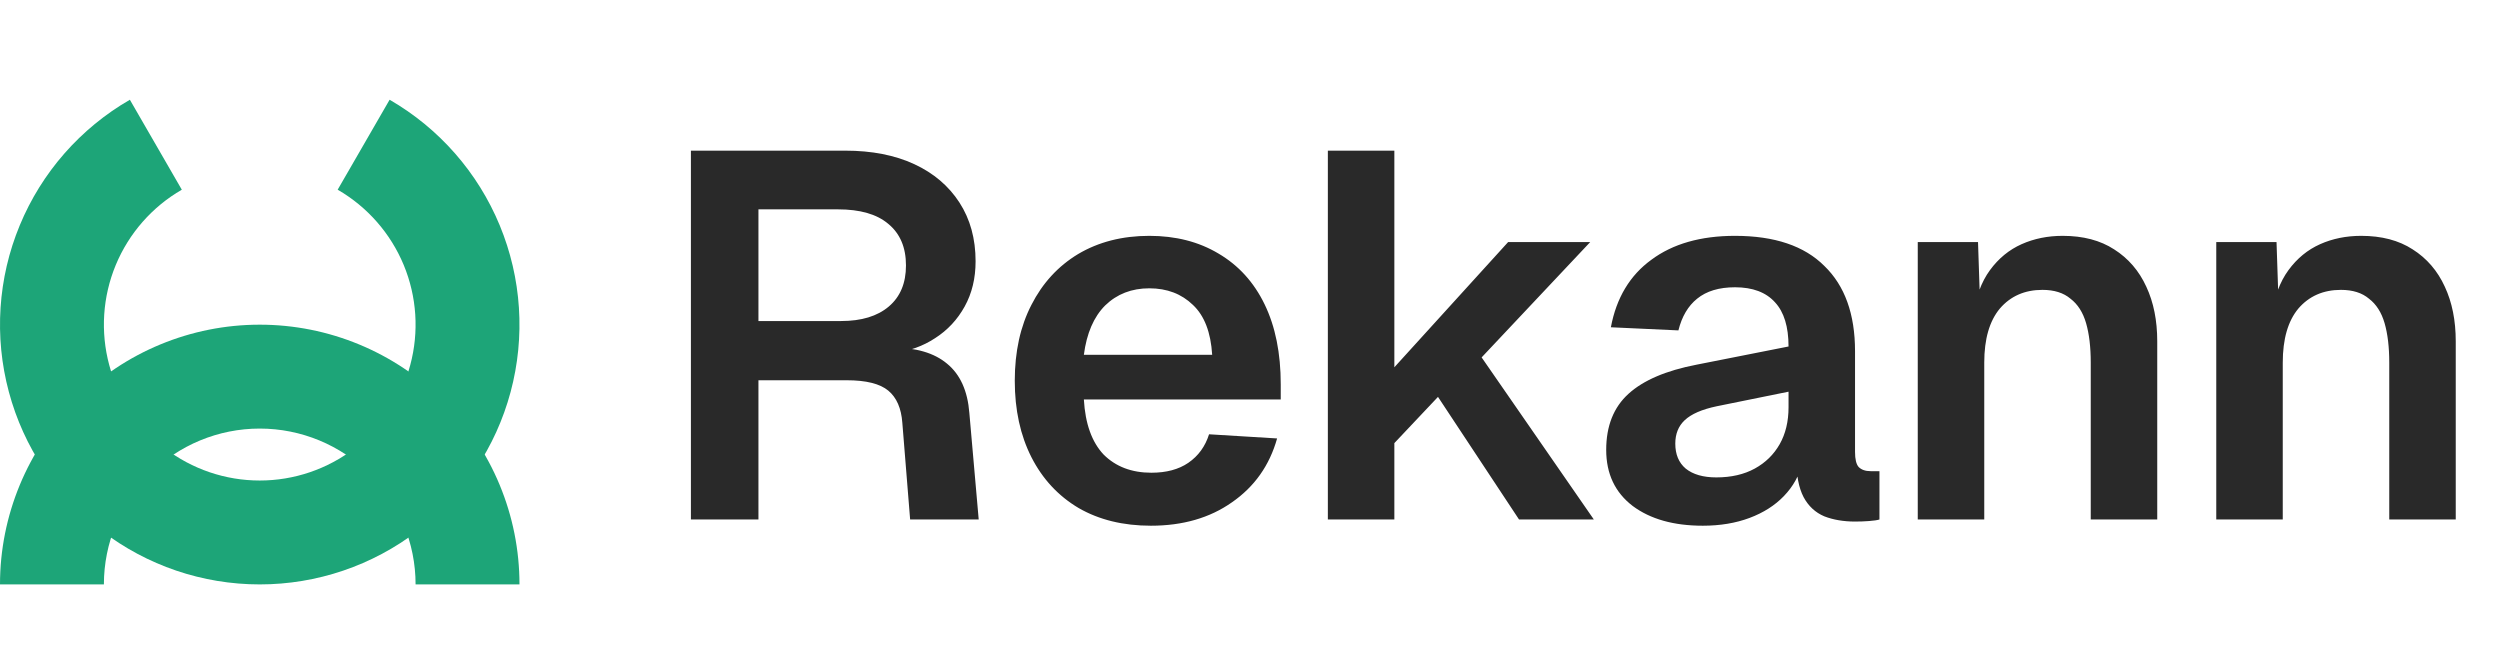
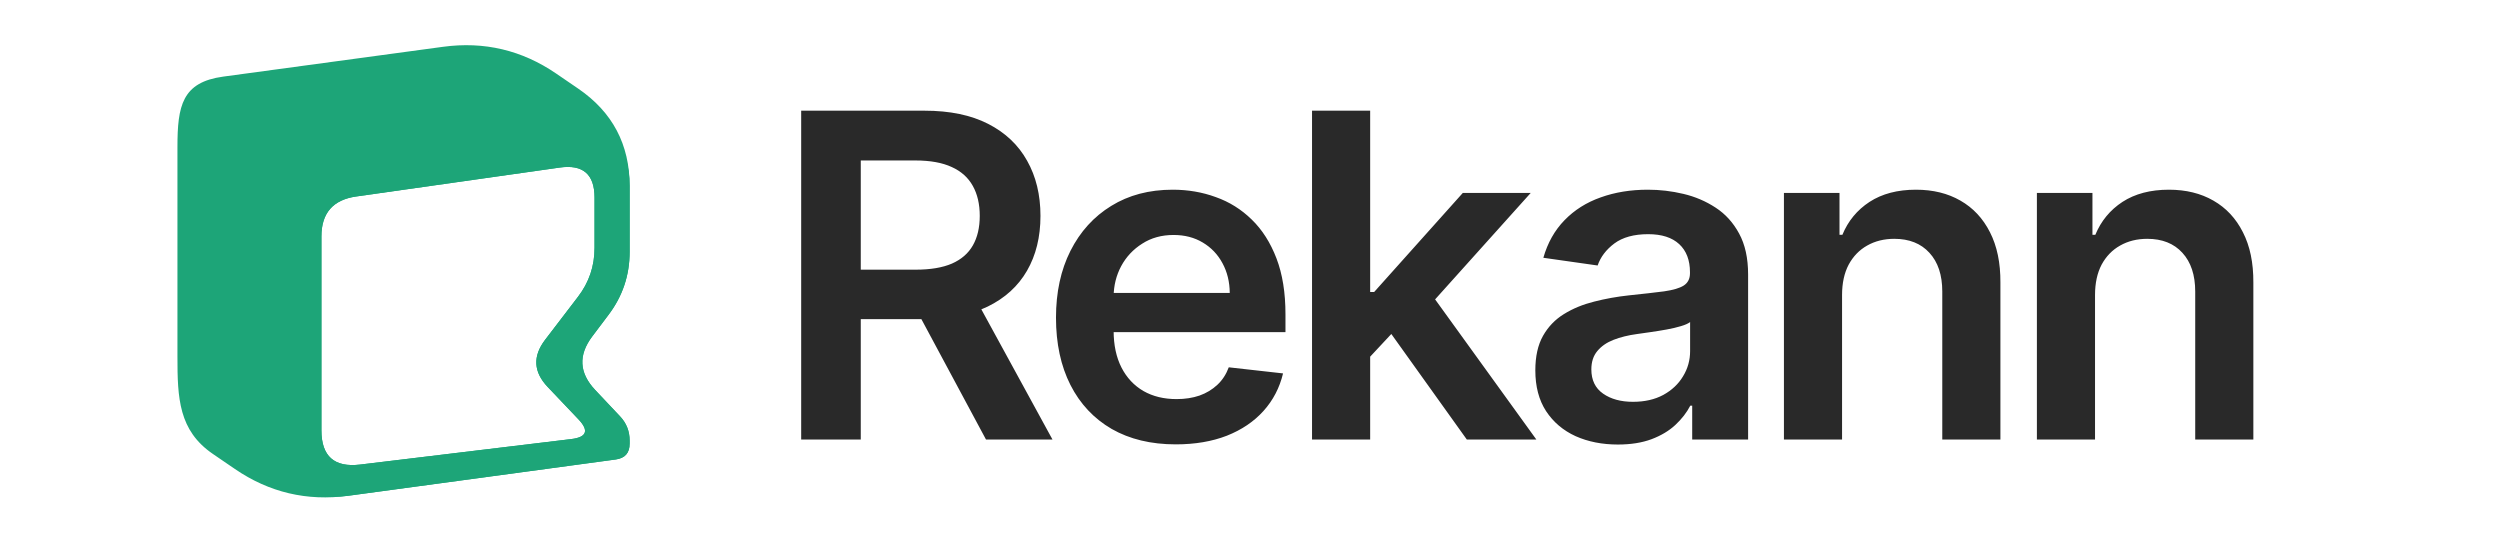
- <svg xmlns="http://www.w3.org/2000/svg" width="77" height="20" viewBox="0 0 77 20" fill="none">
-   <path d="M4 3.072C2.475 3.952 1.283 5.312 0.609 6.939C-0.065 8.566 -0.183 10.37 0.273 12.071C0.728 13.772 1.733 15.275 3.13 16.347C4.527 17.419 6.239 18 8 18C9.761 18 11.473 17.419 12.87 16.347C14.267 15.275 15.272 13.772 15.727 12.071C16.183 10.37 16.065 8.566 15.391 6.939C14.717 5.312 13.525 3.952 12 3.072L10.4 5.843C11.315 6.371 12.03 7.187 12.435 8.163C12.839 9.139 12.91 10.222 12.636 11.242C12.363 12.263 11.76 13.165 10.922 13.808C10.084 14.451 9.057 14.8 8 14.8C6.943 14.8 5.916 14.451 5.078 13.808C4.24 13.165 3.637 12.263 3.364 11.242C3.09 10.222 3.161 9.139 3.565 8.163C3.97 7.187 4.685 6.371 5.6 5.843L4 3.072Z" fill="#1DA578" />
-   <path d="M16 18C16 15.878 15.157 13.843 13.657 12.343C12.157 10.843 10.122 10 8 10C5.878 10 3.843 10.843 2.343 12.343C0.843 13.843 3.20373e-07 15.878 0 18L3.2 18C3.2 16.727 3.706 15.506 4.606 14.606C5.506 13.706 6.727 13.2 8 13.2C9.273 13.2 10.494 13.706 11.394 14.606C12.294 15.506 12.8 16.727 12.8 18H16Z" fill="#1DA578" />
-   <path d="M21.28 16V4.64H26.032C26.853 4.64 27.563 4.779 28.16 5.056C28.757 5.333 29.221 5.728 29.552 6.24C29.883 6.752 30.048 7.355 30.048 8.048C30.048 8.571 29.936 9.035 29.712 9.44C29.488 9.845 29.184 10.171 28.8 10.416C28.427 10.661 28.011 10.811 27.552 10.864L27.472 10.704C28.208 10.704 28.773 10.869 29.168 11.2C29.573 11.531 29.803 12.037 29.856 12.72L30.144 16H28.032L27.792 13.024C27.76 12.576 27.616 12.245 27.36 12.032C27.104 11.819 26.677 11.712 26.08 11.712H23.36V16H21.28ZM23.36 9.888H25.904C26.533 9.888 27.024 9.739 27.376 9.44C27.728 9.141 27.904 8.72 27.904 8.176C27.904 7.621 27.723 7.195 27.36 6.896C27.008 6.597 26.491 6.448 25.808 6.448H23.36V9.888ZM35.447 16.192C34.594 16.192 33.853 16.011 33.223 15.648C32.594 15.275 32.109 14.752 31.767 14.08C31.426 13.408 31.255 12.624 31.255 11.728C31.255 10.832 31.426 10.053 31.767 9.392C32.109 8.72 32.589 8.197 33.207 7.824C33.837 7.451 34.567 7.264 35.399 7.264C36.21 7.264 36.919 7.445 37.527 7.808C38.146 8.171 38.621 8.693 38.951 9.376C39.282 10.059 39.447 10.88 39.447 11.84V12.304H33.383C33.426 13.051 33.629 13.616 33.991 14C34.365 14.373 34.855 14.56 35.463 14.56C35.922 14.56 36.301 14.459 36.599 14.256C36.909 14.043 37.122 13.749 37.239 13.376L39.335 13.504C39.101 14.336 38.637 14.992 37.943 15.472C37.261 15.952 36.429 16.192 35.447 16.192ZM33.383 10.928H37.335C37.293 10.235 37.095 9.723 36.743 9.392C36.391 9.051 35.943 8.88 35.399 8.88C34.855 8.88 34.402 9.056 34.039 9.408C33.687 9.76 33.469 10.267 33.383 10.928ZM40.898 16V4.64H42.946V11.312L46.45 7.456H48.978L45.634 11.008L49.09 16H46.786L44.29 12.224L42.946 13.648V16H40.898ZM52.447 16.192C51.551 16.192 50.831 15.989 50.287 15.584C49.743 15.168 49.471 14.592 49.471 13.856C49.471 13.12 49.7 12.544 50.159 12.128C50.617 11.712 51.316 11.413 52.255 11.232L55.087 10.672C55.087 10.064 54.948 9.611 54.671 9.312C54.394 9.003 53.983 8.848 53.439 8.848C52.948 8.848 52.559 8.965 52.271 9.2C51.993 9.424 51.801 9.749 51.695 10.176L49.615 10.08C49.785 9.173 50.202 8.48 50.863 8C51.524 7.509 52.383 7.264 53.439 7.264C54.655 7.264 55.572 7.573 56.191 8.192C56.82 8.8 57.135 9.675 57.135 10.816V13.92C57.135 14.144 57.172 14.299 57.247 14.384C57.332 14.469 57.455 14.512 57.615 14.512H57.887V16C57.823 16.021 57.716 16.037 57.567 16.048C57.428 16.059 57.284 16.064 57.135 16.064C56.783 16.064 56.468 16.011 56.191 15.904C55.913 15.787 55.7 15.589 55.551 15.312C55.401 15.024 55.327 14.635 55.327 14.144L55.503 14.272C55.417 14.645 55.231 14.981 54.943 15.28C54.666 15.568 54.313 15.792 53.887 15.952C53.46 16.112 52.98 16.192 52.447 16.192ZM52.863 14.704C53.322 14.704 53.716 14.613 54.047 14.432C54.377 14.251 54.633 14 54.815 13.68C54.996 13.36 55.087 12.981 55.087 12.544V12.064L52.879 12.512C52.42 12.608 52.09 12.752 51.887 12.944C51.695 13.125 51.599 13.365 51.599 13.664C51.599 13.995 51.706 14.251 51.919 14.432C52.143 14.613 52.458 14.704 52.863 14.704ZM59.067 16V7.456H60.923L61.003 9.856L60.763 9.76C60.848 9.163 61.024 8.683 61.291 8.32C61.557 7.957 61.883 7.691 62.267 7.52C62.651 7.349 63.072 7.264 63.531 7.264C64.16 7.264 64.688 7.403 65.115 7.68C65.552 7.957 65.883 8.341 66.107 8.832C66.331 9.312 66.443 9.872 66.443 10.512V16H64.395V11.168C64.395 10.688 64.347 10.283 64.251 9.952C64.155 9.621 63.995 9.371 63.771 9.2C63.557 9.019 63.27 8.928 62.907 8.928C62.363 8.928 61.925 9.12 61.595 9.504C61.275 9.888 61.115 10.443 61.115 11.168V16H59.067ZM68.261 16V7.456H70.117L70.197 9.856L69.957 9.76C70.042 9.163 70.218 8.683 70.485 8.32C70.751 7.957 71.077 7.691 71.461 7.52C71.845 7.349 72.266 7.264 72.725 7.264C73.354 7.264 73.882 7.403 74.309 7.68C74.746 7.957 75.077 8.341 75.301 8.832C75.525 9.312 75.637 9.872 75.637 10.512V16H73.589V11.168C73.589 10.688 73.541 10.283 73.445 9.952C73.349 9.621 73.189 9.371 72.965 9.2C72.751 9.019 72.463 8.928 72.101 8.928C71.557 8.928 71.119 9.12 70.789 9.504C70.469 9.888 70.309 10.443 70.309 11.168V16H68.261Z" fill="#292929" />
+ <svg xmlns="http://www.w3.org/2000/svg" width="91" height="20" viewBox="0 0 91 20" fill="none">
+   <path fill-rule="evenodd" clip-rule="evenodd" d="M6.459 12.983V5.354C6.459 3.847 6.628 2.992 8.129 2.788L16.124 1.704C17.625 1.5 18.999 1.825 20.247 2.679L21.047 3.226C22.295 4.079 22.919 5.26 22.919 6.767V9.169C22.919 10.016 22.664 10.779 22.152 11.457L21.556 12.248C21.045 12.927 21.081 13.575 21.663 14.193L22.57 15.155C22.803 15.402 22.919 15.696 22.919 16.035V16.148C22.919 16.487 22.75 16.679 22.413 16.725L12.674 18.046C11.173 18.25 9.798 17.925 8.55 17.071L7.75 16.524C6.502 15.671 6.459 14.49 6.459 12.983ZM11.7 15.667V8.603C11.7 7.756 12.122 7.272 12.966 7.152L20.376 6.099C21.22 5.979 21.641 6.343 21.641 7.191V9.027C21.641 9.687 21.441 10.279 21.039 10.803L19.844 12.366C19.385 12.966 19.416 13.539 19.937 14.087L21.056 15.264C21.446 15.674 21.359 15.913 20.795 15.982L13.11 16.91C12.17 17.023 11.7 16.609 11.7 15.667Z" fill="#1DA578" />
+   <path fill-rule="evenodd" clip-rule="evenodd" d="M10.422 16.091V8.462C10.422 6.955 11.173 6.1 12.674 5.896L20.668 4.812C22.169 4.608 22.919 5.26 22.919 6.767V9.169C22.919 10.016 22.664 10.779 22.152 11.457L21.556 12.248C21.045 12.927 21.081 13.575 21.663 14.193L22.57 15.155C22.803 15.402 22.919 15.696 22.919 16.035V16.148C22.919 16.487 22.75 16.679 22.413 16.725L12.674 18.046C11.173 18.25 10.422 17.598 10.422 16.091ZM11.7 15.667V8.603C11.7 7.756 12.122 7.272 12.966 7.152L20.376 6.099C21.22 5.979 21.641 6.343 21.641 7.191V9.027C21.641 9.687 21.441 10.279 21.039 10.803L19.844 12.366C19.385 12.966 19.416 13.539 19.937 14.087L21.056 15.264C21.446 15.674 21.359 15.913 20.795 15.982L13.11 16.91C12.17 17.023 11.7 16.609 11.7 15.667Z" fill="#1DA578" />
+   <path d="M29.163 16V4.029H33.652C34.572 4.029 35.344 4.189 35.967 4.508C36.594 4.828 37.068 5.276 37.388 5.853C37.711 6.425 37.873 7.094 37.873 7.857C37.873 8.625 37.709 9.292 37.382 9.857C37.058 10.418 36.581 10.852 35.95 11.16C35.318 11.464 34.543 11.616 33.623 11.616H30.426V9.816H33.331C33.869 9.816 34.309 9.742 34.652 9.594C34.995 9.442 35.248 9.221 35.412 8.933C35.579 8.641 35.663 8.282 35.663 7.857C35.663 7.433 35.579 7.07 35.412 6.77C35.244 6.466 34.989 6.236 34.646 6.081C34.303 5.921 33.861 5.841 33.319 5.841H31.332V16H29.163ZM35.347 10.576L38.311 16H35.891L32.98 10.576H35.347ZM42.798 16.175C41.898 16.175 41.121 15.988 40.466 15.614C39.815 15.236 39.315 14.702 38.964 14.013C38.613 13.319 38.438 12.503 38.438 11.563C38.438 10.64 38.613 9.829 38.964 9.132C39.319 8.43 39.813 7.885 40.449 7.495C41.084 7.102 41.83 6.905 42.687 6.905C43.241 6.905 43.763 6.994 44.254 7.174C44.749 7.349 45.185 7.622 45.563 7.992C45.945 8.362 46.245 8.834 46.464 9.406C46.682 9.975 46.791 10.653 46.791 11.441V12.089H39.432V10.663H44.763C44.759 10.258 44.671 9.898 44.499 9.582C44.328 9.262 44.088 9.011 43.781 8.828C43.477 8.645 43.122 8.553 42.717 8.553C42.284 8.553 41.904 8.658 41.577 8.869C41.249 9.075 40.994 9.348 40.811 9.687C40.632 10.022 40.54 10.39 40.536 10.792V12.037C40.536 12.559 40.632 13.007 40.823 13.381C41.014 13.752 41.281 14.036 41.624 14.235C41.967 14.43 42.368 14.527 42.828 14.527C43.136 14.527 43.414 14.484 43.664 14.398C43.913 14.309 44.129 14.178 44.312 14.007C44.496 13.835 44.634 13.623 44.727 13.37L46.703 13.592C46.578 14.114 46.341 14.57 45.99 14.96C45.643 15.345 45.199 15.645 44.657 15.86C44.116 16.07 43.496 16.175 42.798 16.175ZM49.687 13.183L49.681 10.628H50.02L53.247 7.022H55.719L51.75 11.441H51.312L49.687 13.183ZM47.758 16V4.029H49.874V16H47.758ZM53.393 16L50.47 11.914L51.896 10.424L55.924 16H53.393ZM58.89 16.181C58.321 16.181 57.809 16.08 57.353 15.877C56.901 15.671 56.542 15.367 56.277 14.965C56.016 14.564 55.886 14.069 55.886 13.481C55.886 12.974 55.979 12.555 56.166 12.224C56.353 11.893 56.608 11.628 56.932 11.429C57.255 11.23 57.62 11.08 58.025 10.979C58.434 10.874 58.857 10.798 59.293 10.751C59.819 10.696 60.246 10.648 60.574 10.605C60.901 10.558 61.139 10.488 61.287 10.394C61.439 10.297 61.515 10.147 61.515 9.944V9.909C61.515 9.469 61.384 9.128 61.123 8.886C60.862 8.645 60.486 8.524 59.995 8.524C59.477 8.524 59.065 8.637 58.761 8.863C58.461 9.089 58.259 9.356 58.154 9.664L56.178 9.383C56.334 8.838 56.591 8.382 56.949 8.015C57.308 7.645 57.746 7.368 58.265 7.185C58.783 6.998 59.356 6.905 59.983 6.905C60.416 6.905 60.846 6.955 61.275 7.057C61.704 7.158 62.095 7.326 62.45 7.559C62.804 7.789 63.089 8.103 63.303 8.5C63.521 8.898 63.631 9.395 63.631 9.991V16H61.596V14.767H61.526C61.398 15.016 61.216 15.25 60.983 15.468C60.753 15.682 60.462 15.856 60.112 15.988C59.765 16.117 59.358 16.181 58.89 16.181ZM59.44 14.626C59.864 14.626 60.233 14.543 60.544 14.375C60.856 14.204 61.096 13.977 61.263 13.697C61.435 13.416 61.52 13.111 61.52 12.779V11.721C61.454 11.776 61.341 11.826 61.181 11.873C61.026 11.92 60.85 11.961 60.655 11.996C60.461 12.031 60.268 12.062 60.077 12.089C59.886 12.117 59.72 12.14 59.58 12.16C59.264 12.203 58.982 12.273 58.732 12.37C58.483 12.467 58.286 12.604 58.142 12.779C57.998 12.951 57.925 13.173 57.925 13.446C57.925 13.835 58.068 14.13 58.352 14.328C58.637 14.527 58.999 14.626 59.44 14.626ZM67.051 10.739V16H64.935V7.022H66.958V8.547H67.063C67.269 8.045 67.599 7.645 68.051 7.349C68.507 7.053 69.07 6.905 69.74 6.905C70.36 6.905 70.899 7.037 71.359 7.302C71.823 7.567 72.181 7.951 72.435 8.454C72.692 8.956 72.819 9.566 72.815 10.283V16H70.699V10.611C70.699 10.011 70.543 9.541 70.231 9.202C69.923 8.863 69.496 8.693 68.951 8.693C68.581 8.693 68.251 8.775 67.963 8.939C67.679 9.099 67.455 9.331 67.291 9.634C67.131 9.938 67.051 10.307 67.051 10.739ZM76.259 10.739V16H74.143V7.022H76.165V8.547H76.27C76.477 8.045 76.806 7.645 77.258 7.349C77.714 7.053 78.277 6.905 78.948 6.905C79.567 6.905 80.107 7.037 80.567 7.302C81.031 7.567 81.389 7.951 81.642 8.454C81.9 8.956 82.026 9.566 82.022 10.283V16H79.906V10.611C79.906 10.011 79.75 9.541 79.439 9.202C79.131 8.863 78.704 8.693 78.159 8.693C77.788 8.693 77.459 8.775 77.171 8.939C76.886 9.099 76.662 9.331 76.498 9.634C76.339 9.938 76.259 10.307 76.259 10.739Z" fill="#292929" />
</svg>
